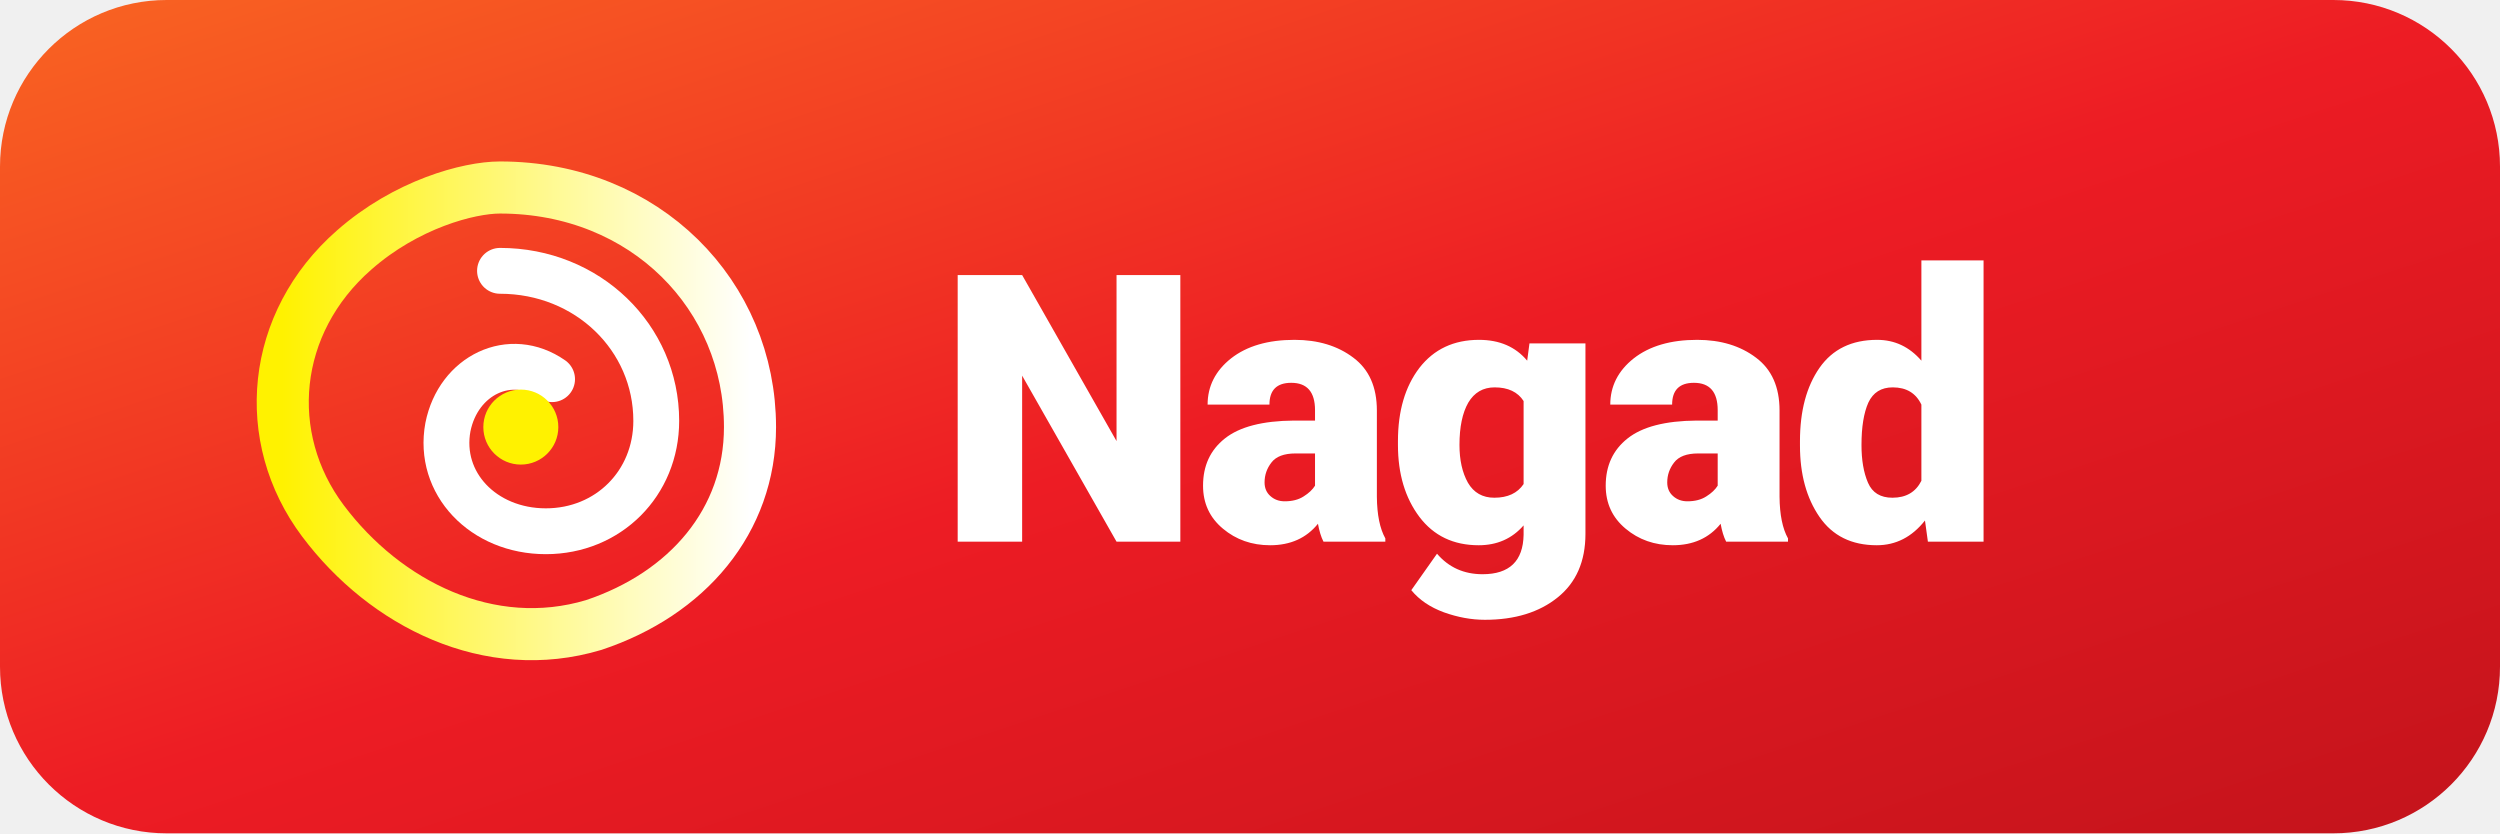
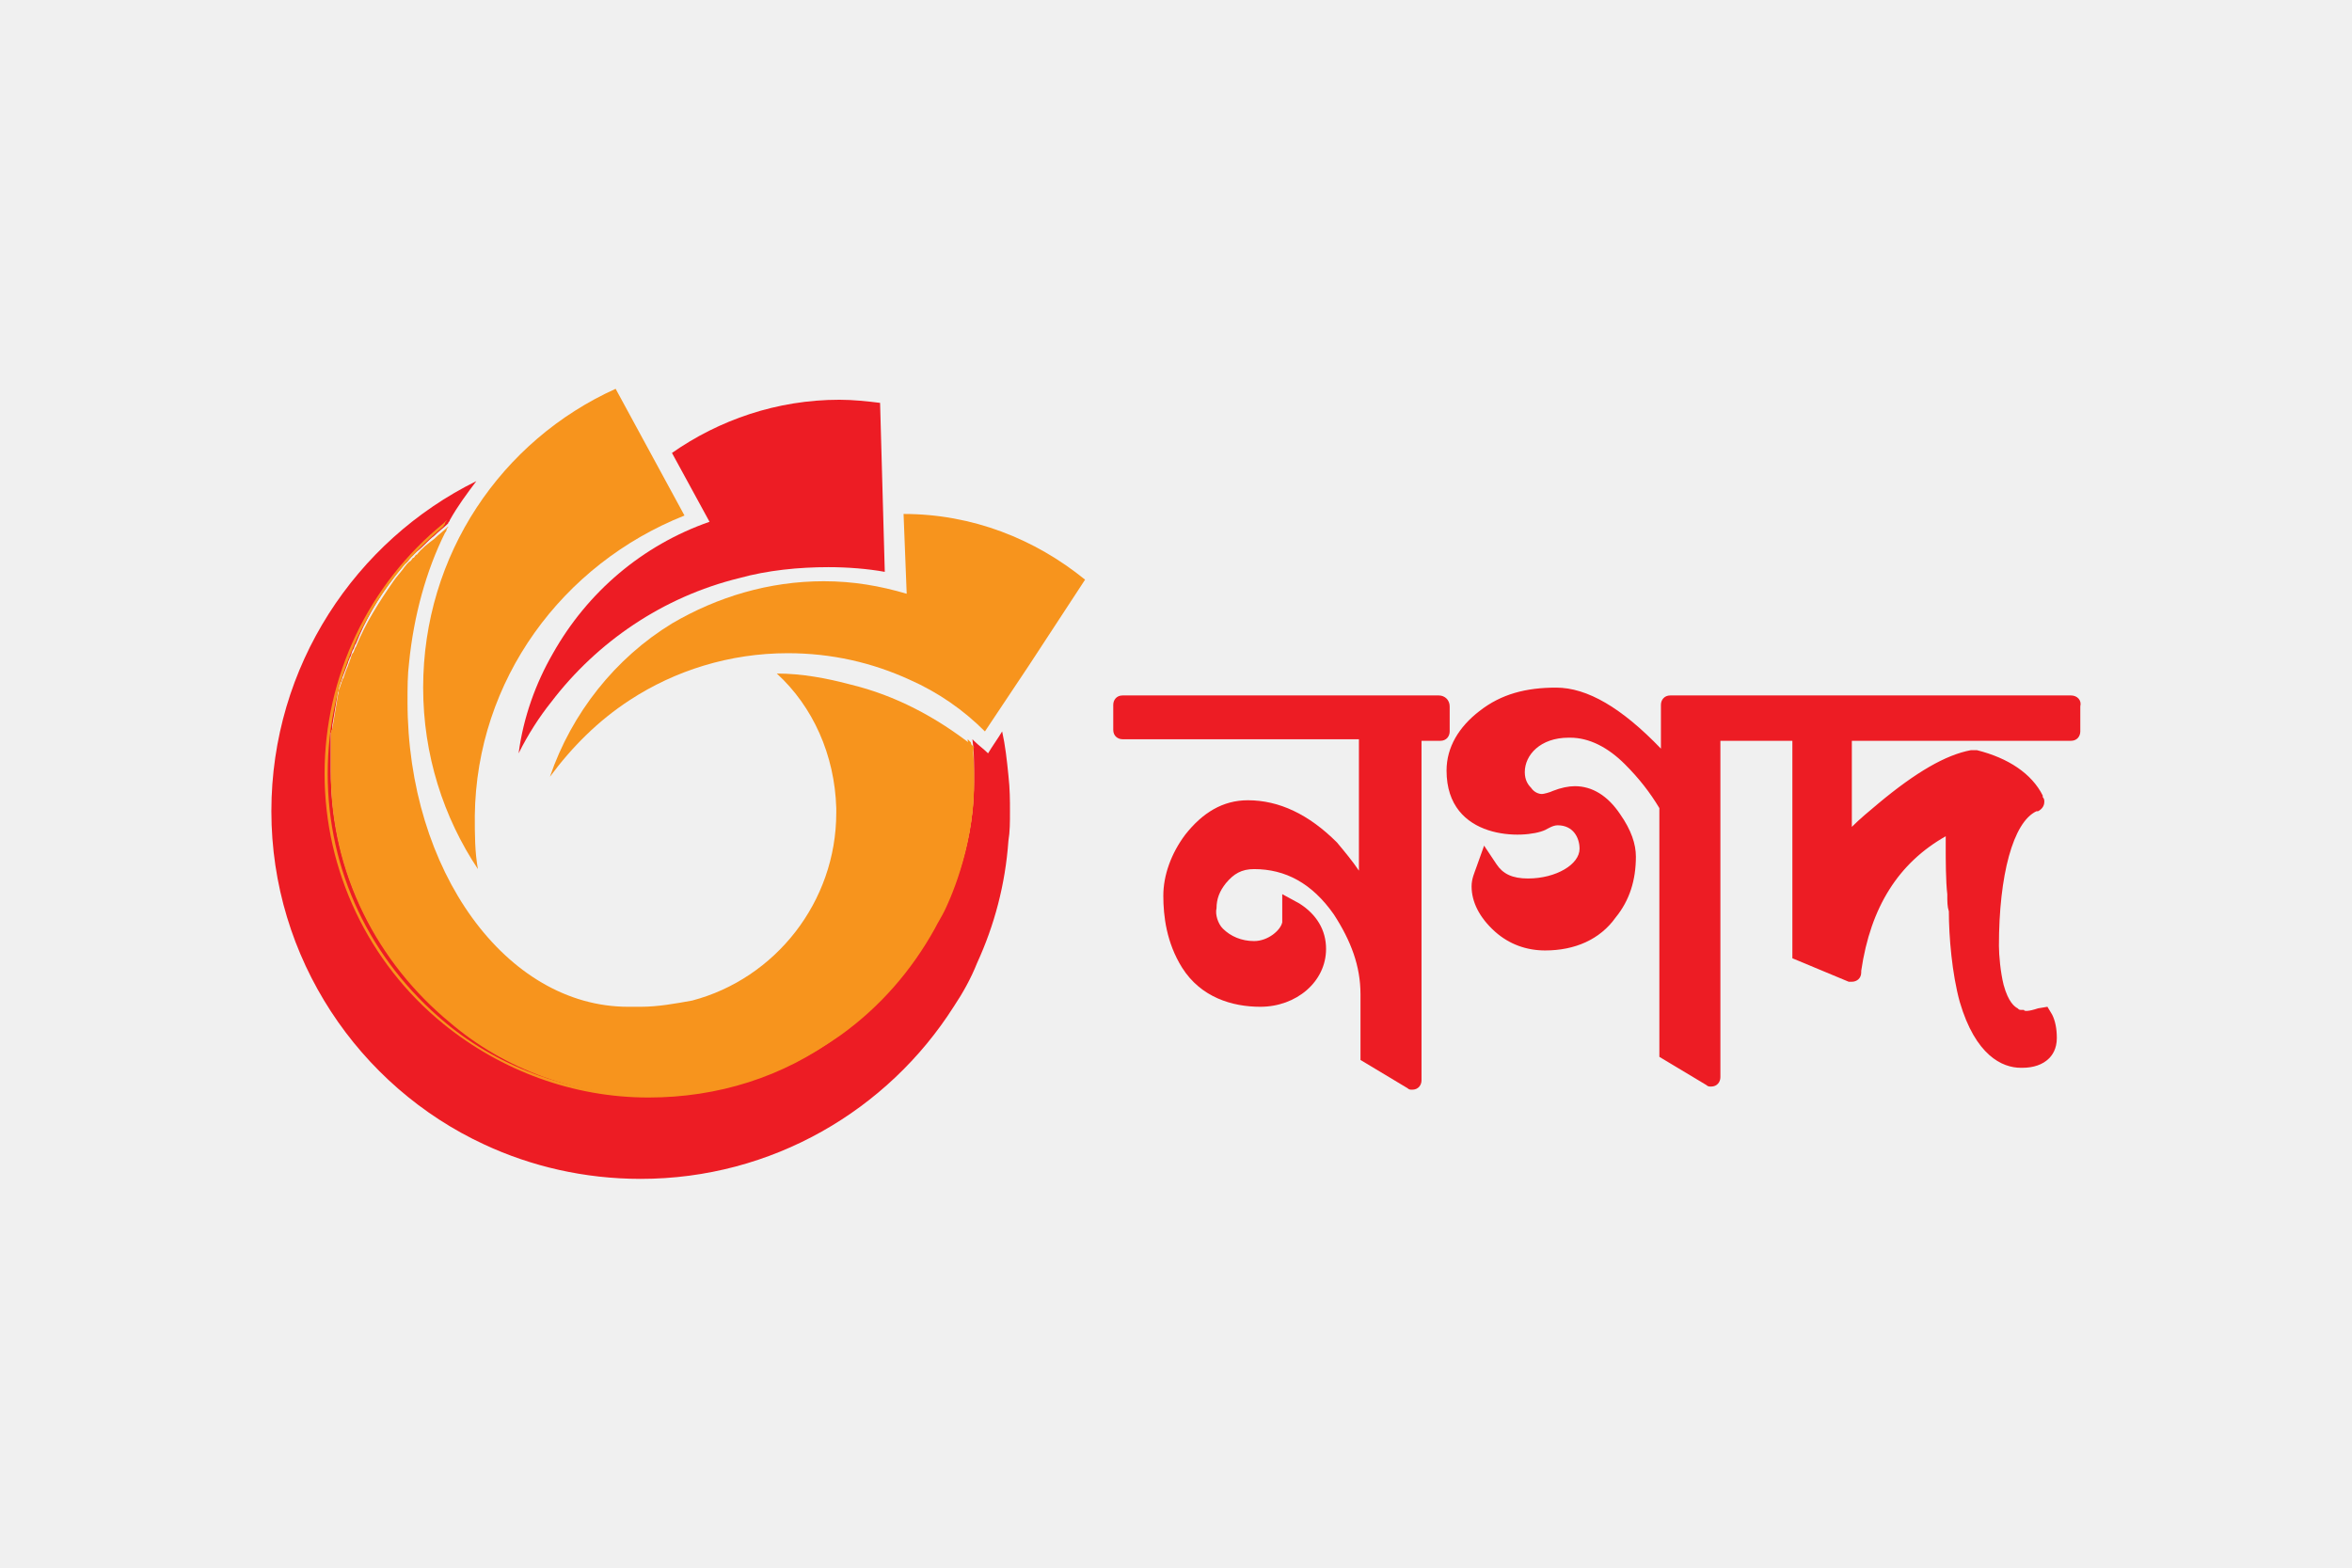
- <svg xmlns="http://www.w3.org/2000/svg" viewBox="0 0 120 40" width="120" height="40">
-   <defs>
-     <linearGradient id="nagadBg" x1="0%" y1="0%" x2="100%" y2="100%">
-       <stop offset="0%" stop-color="#F96522" />
-       <stop offset="50%" stop-color="#ED1C24" />
-       <stop offset="100%" stop-color="#C3131B" />
-     </linearGradient>
-     <linearGradient id="nagadSwirl" x1="0%" y1="0%" x2="100%" y2="0%">
-       <stop offset="0%" stop-color="#FFF200" />
-       <stop offset="100%" stop-color="#FFFFFF" />
-     </linearGradient>
-   </defs>
-   <rect width="120" height="40" rx="8" fill="url(#nagadBg)" />
-   <g transform="translate(11, 7)">
-     <path d="M13,2 C20,2 25,7.2 25,13.5 C25,18 22,21.5 17.5,23 C12.5,24.5 7.5,22 4.5,18 C1.5,14 2,8.5 6,5 C8.5,2.8 11.5,2 13,2 Z" fill="none" stroke="url(#nagadSwirl)" stroke-width="2.5" stroke-linecap="round" stroke-linejoin="round" />
-     <path d="M13,6 C17.2,6 20.5,9.2 20.5,13.2 C20.5,16.2 18.2,18.5 15.2,18.5 C12.2,18.5 10,16.2 10.5,13.5 C11,11 13.5,9.8 15.5,11.2" fill="none" stroke="#FFFFFF" stroke-width="2.2" stroke-linecap="round" />
-     <circle cx="14" cy="13.5" r="1.8" fill="#FFF200" />
+ <svg xmlns="http://www.w3.org/2000/svg" height="800" width="1200" xml:space="preserve" y="0" x="0" id="Layer_1" version="1.1" viewBox="-45 -32.758 390 196.549">
+   <style id="style1431" type="text/css">.st0{fill:#eb2329}.st1{fill:#f89621}</style>
+   <style type="text/css" id="style1431-6">.st0{fill:#eb2329}.st1{fill:#f89621}</style>
+   <style type="text/css" id="style1384">.st0{fill:#ed1c24}.st1{fill:#f7941d}</style>
+   <g transform="translate(-1266.194 -110.295) scale(2.59472)" id="g1438">
+     <g id="g1406" transform="translate(481.988 41.407)">
+       <g id="g1390">
+         <path id="path1386" d="M80.6 20.7H60.4c-.4 0-.6.3-.6.6v1.6c0 .4.3.6.6.6h15.1v8.4c-.4-.6-.9-1.2-1.4-1.8-1.8-1.8-3.7-2.7-5.7-2.7-1.6 0-2.9.8-4 2.2-.9 1.2-1.4 2.6-1.4 3.9 0 1.3.2 3 1.2 4.6 1.2 1.9 3.2 2.5 5 2.5 2.3 0 4.2-1.6 4.2-3.7 0-1.2-.6-2.2-1.7-2.9l-1.1-.6v1.8c-.1.5-.9 1.2-1.8 1.2-.8 0-1.5-.3-2-.8-.3-.3-.5-.9-.4-1.3 0-.6.2-1.1.6-1.6.5-.6 1-.9 1.8-.9 2 0 3.7.9 5.1 2.9 1.1 1.7 1.7 3.3 1.7 5.1V44l3 1.8c.1.1.2.1.3.1.4 0 .6-.3.6-.6V23.6h1.2c.4 0 .6-.3.6-.6v-1.6c0-.4-.3-.7-.7-.7z" class="st0" fill="#ed1c24" />
+         <path id="path1388" d="M121 20.7H95.4c-.4 0-.6.3-.6.6v2.8c-2.5-2.6-4.7-3.9-6.7-3.9-1.9 0-3.5.4-4.9 1.5-1.3 1-2.1 2.3-2.1 3.8 0 4.5 5 4.4 6.3 3.8.2-.1.5-.3.8-.3 1 0 1.4.8 1.4 1.5 0 1-1.5 1.9-3.3 1.9-1 0-1.6-.3-2-.9l-.8-1.2-.5 1.4c-.1.3-.3.7-.3 1.2 0 1 .5 2 1.5 2.9.9.8 2 1.2 3.2 1.2 1.9 0 3.5-.7 4.5-2.1.9-1.1 1.3-2.4 1.3-3.9 0-.8-.3-1.7-1-2.7-.8-1.2-1.8-1.8-2.9-1.8-.4 0-.9.1-1.4.3-.2.1-.6.2-.7.2-.2 0-.5-.1-.7-.4-.2-.2-.4-.5-.4-1 0-1.1 1-2.2 2.8-2.2h.1c1.2 0 2.4.6 3.5 1.7.9.9 1.6 1.8 2.2 2.8v15.9l3 1.8c.1.1.2.1.3.1.4 0 .6-.3.6-.6V23.6h4.6v13.9l3.6 1.5h.2c.3 0 .6-.2.6-.6v-.1c.6-4.1 2.4-6.9 5.4-8.6v.8c0 .6 0 2.1.1 2.9 0 .5 0 .8.1 1.1 0 1.6.2 4 .7 5.8 1 3.4 2.7 4.2 3.9 4.2h.1c.7 0 1.3-.2 1.7-.6.2-.2.5-.6.5-1.3 0-.6-.1-1.1-.3-1.5l-.3-.5-.6.1c-.6.2-.9.2-.9.1h-.1c-.2 0-.2 0-.3-.1-.2-.1-.6-.4-.9-1.5-.2-.8-.3-1.9-.3-2.5 0-4.5.9-7.9 2.4-8.6h.1c.2-.1.4-.3.4-.6 0-.1 0-.2-.1-.3v-.1c-.7-1.4-2.2-2.4-4.2-2.9h-.4c-1.6.3-3.5 1.4-5.9 3.4-.6.5-1.2 1-1.7 1.5v-5.5h14c.4 0 .6-.3.6-.6v-1.6c.1-.4-.2-.7-.6-.7z" class="st0" fill="#ed1c24" />
+       </g>
+       <path id="path1392" d="M53.2 28.1c0 .7 0 1.3-.1 1.9-.2 2.8-.9 5.4-2 7.8-.4 1-.9 1.9-1.5 2.8-4.2 6.6-11.6 11-20 11-3.6 0-7-.8-10-2.2C11.6 45.7 6 37.5 6 28.1 6 18.8 11.4 10.8 19.1 7c-.6.8-1.2 1.6-1.7 2.5 0 .1-.1.1-.1.2-.3.3-.6.5-.9.8-.4.3-.7.7-1.1 1l-.2.2-.2.2c-.1.1-.2.3-.4.4-.2.3-.5.6-.7.9-1 1.3-1.8 2.7-2.4 4.2-.1.1-.1.3-.2.4-.1.2-.1.4-.2.5 0 .1-.1.2-.1.3-.1.3-.2.5-.3.8-.1.2-.1.4-.2.5 0 .1-.1.2-.1.3 0 .2-.1.4-.1.6l-.3 1.8c0 .2 0 .3-.1.5v2.4c0 6.4 2.9 12.2 7.6 15.9 3.6 2.9 8.1 4.7 13 4.7 4.5 0 8.6-1.4 12-3.9 2.5-1.8 4.5-4.1 6-6.8.2-.4.4-.7.6-1.1 1.2-2.5 1.9-5.2 1.9-8.1v-.7c0-.7 0-1.3-.1-2l.1.1c.3.3.6.5.9.8.3-.5.6-.9.9-1.4.2.9.3 1.8.4 2.8.1.9.1 1.6.1 2.3z" class="st0" fill="#ed1c24" />
+       <path id="path1394" d="M32.4 9.2L28 1.1c-7.3 3.3-12.3 10.6-12.3 19.1 0 4.3 1.3 8.3 3.5 11.6-.2-1.1-.2-2.2-.2-3.4.1-8.7 5.6-16.1 13.4-19.2z" class="st1" fill="#f7941d" />
+       <path id="path1396" d="M35.9 13.2c1.8-.5 3.8-.7 5.7-.7 1.2 0 2.5.1 3.6.3l-.1-3.6-.2-7.2c-.8-.1-1.7-.2-2.6-.2-4 0-7.7 1.3-10.7 3.4L34 9.6c-4.3 1.5-7.8 4.5-10 8.4-1.1 1.9-1.9 4.1-2.2 6.4.6-1.2 1.3-2.3 2.1-3.3 2.9-3.8 7.1-6.7 12-7.9z" class="st0" fill="#ed1c24" />
+       <path id="path1398" d="M46.4 9.1l.2 5.1c-1.7-.5-3.4-.8-5.3-.8-3.5 0-6.8 1-9.7 2.7-3.6 2.2-6.4 5.7-7.8 9.8 1.4-1.9 3.1-3.6 5.1-4.9 2.9-1.9 6.4-3 10.1-3 2.8 0 5.4.6 7.8 1.7 1.8.8 3.4 1.9 4.8 3.3l2.8-4.2 3.6-5.5c-3.2-2.6-7.2-4.2-11.6-4.2z" class="st1" fill="#f7941d" />
+       <path id="path1400" d="M50.9 25.7v.7c0 4.2-1.7 7.7-1.9 8.1-.2.4-.4.7-.6 1.1-1.5 2.7-3.5 5-6 6.8-3.4 2.4-7.5 3.9-12 3.9-4.9 0-9.5-1.7-13-4.7-4.6-3.8-7.6-9.5-7.6-15.9v-2.4c0-.2 0-.3.1-.5l.3-1.8c0-.2.1-.4.1-.6 0-.1.1-.2.1-.3.1-.2.1-.4.2-.5.1-.3.2-.6.3-.8 0-.1.1-.2.1-.3.1-.2.1-.4.2-.5.1-.1.1-.3.2-.4.6-1.5 1.5-2.9 2.4-4.2.2-.3.5-.6.7-.9.1-.1.2-.3.4-.4.1-.1.1-.2.2-.2.1-.1.1-.2.2-.2.3-.4.7-.7 1.1-1 .3-.3.6-.5.9-.8 0 .1-.1.1-.1.2s-.1.2-.1.2c-1.2 2.4-2 5.3-2.3 8.3-.1.8-.1 1.6-.1 2.5 0 10.8 6.3 19.5 14.1 19.5h.8c1.1 0 2.2-.2 3.3-.4 5.3-1.4 9.2-6.3 9.2-12v-.3c-.1-3.4-1.5-6.5-3.8-8.6 1.6 0 3.2.3 4.7.7 2.9.7 5.5 2.1 7.8 3.9l.1.1c-.1.4 0 1.1 0 1.7z" class="st1" fill="#f7941d" />
+       <g id="g1404">
+         <path id="path1402" d="M50.9 25.7v.7c0 4.4-2 8.2-2 8.2-.2.4-.4.7-.6 1.1-1.5 2.7-3.6 5-6.1 6.8-3.5 2.6-7.7 3.9-12.1 3.9-4.8 0-9.4-1.7-13.1-4.7-4.8-3.9-7.6-9.8-7.6-16 0-6.2 2.8-12.1 7.6-16l.2-.2c0 .1-.1.1-.1.2s-.1.1-.1.2c-4.7 3.9-7.4 9.6-7.4 15.8 0 6.2 2.7 11.9 7.5 15.9 3.6 3 8.3 4.6 13 4.6 4.3 0 8.5-1.3 12-3.9 2.5-1.8 4.5-4.1 6-6.8.2-.4.4-.7.5-1.1 0 0 2-3.7 2-8.1v-.7c0-.7 0-1.3-.1-2v-.1l.1.1.1.1c.2.8.2 1.4.2 2z" class="st1" fill="#f7941d" />
+       </g>
+     </g>
  </g>
-   <text x="45" y="26" font-family="system-ui, -apple-system, 'Segoe UI', Roboto, sans-serif" font-size="18" font-weight="800" fill="#FFFFFF" letter-spacing="-0.3">Nagad</text>
</svg>
